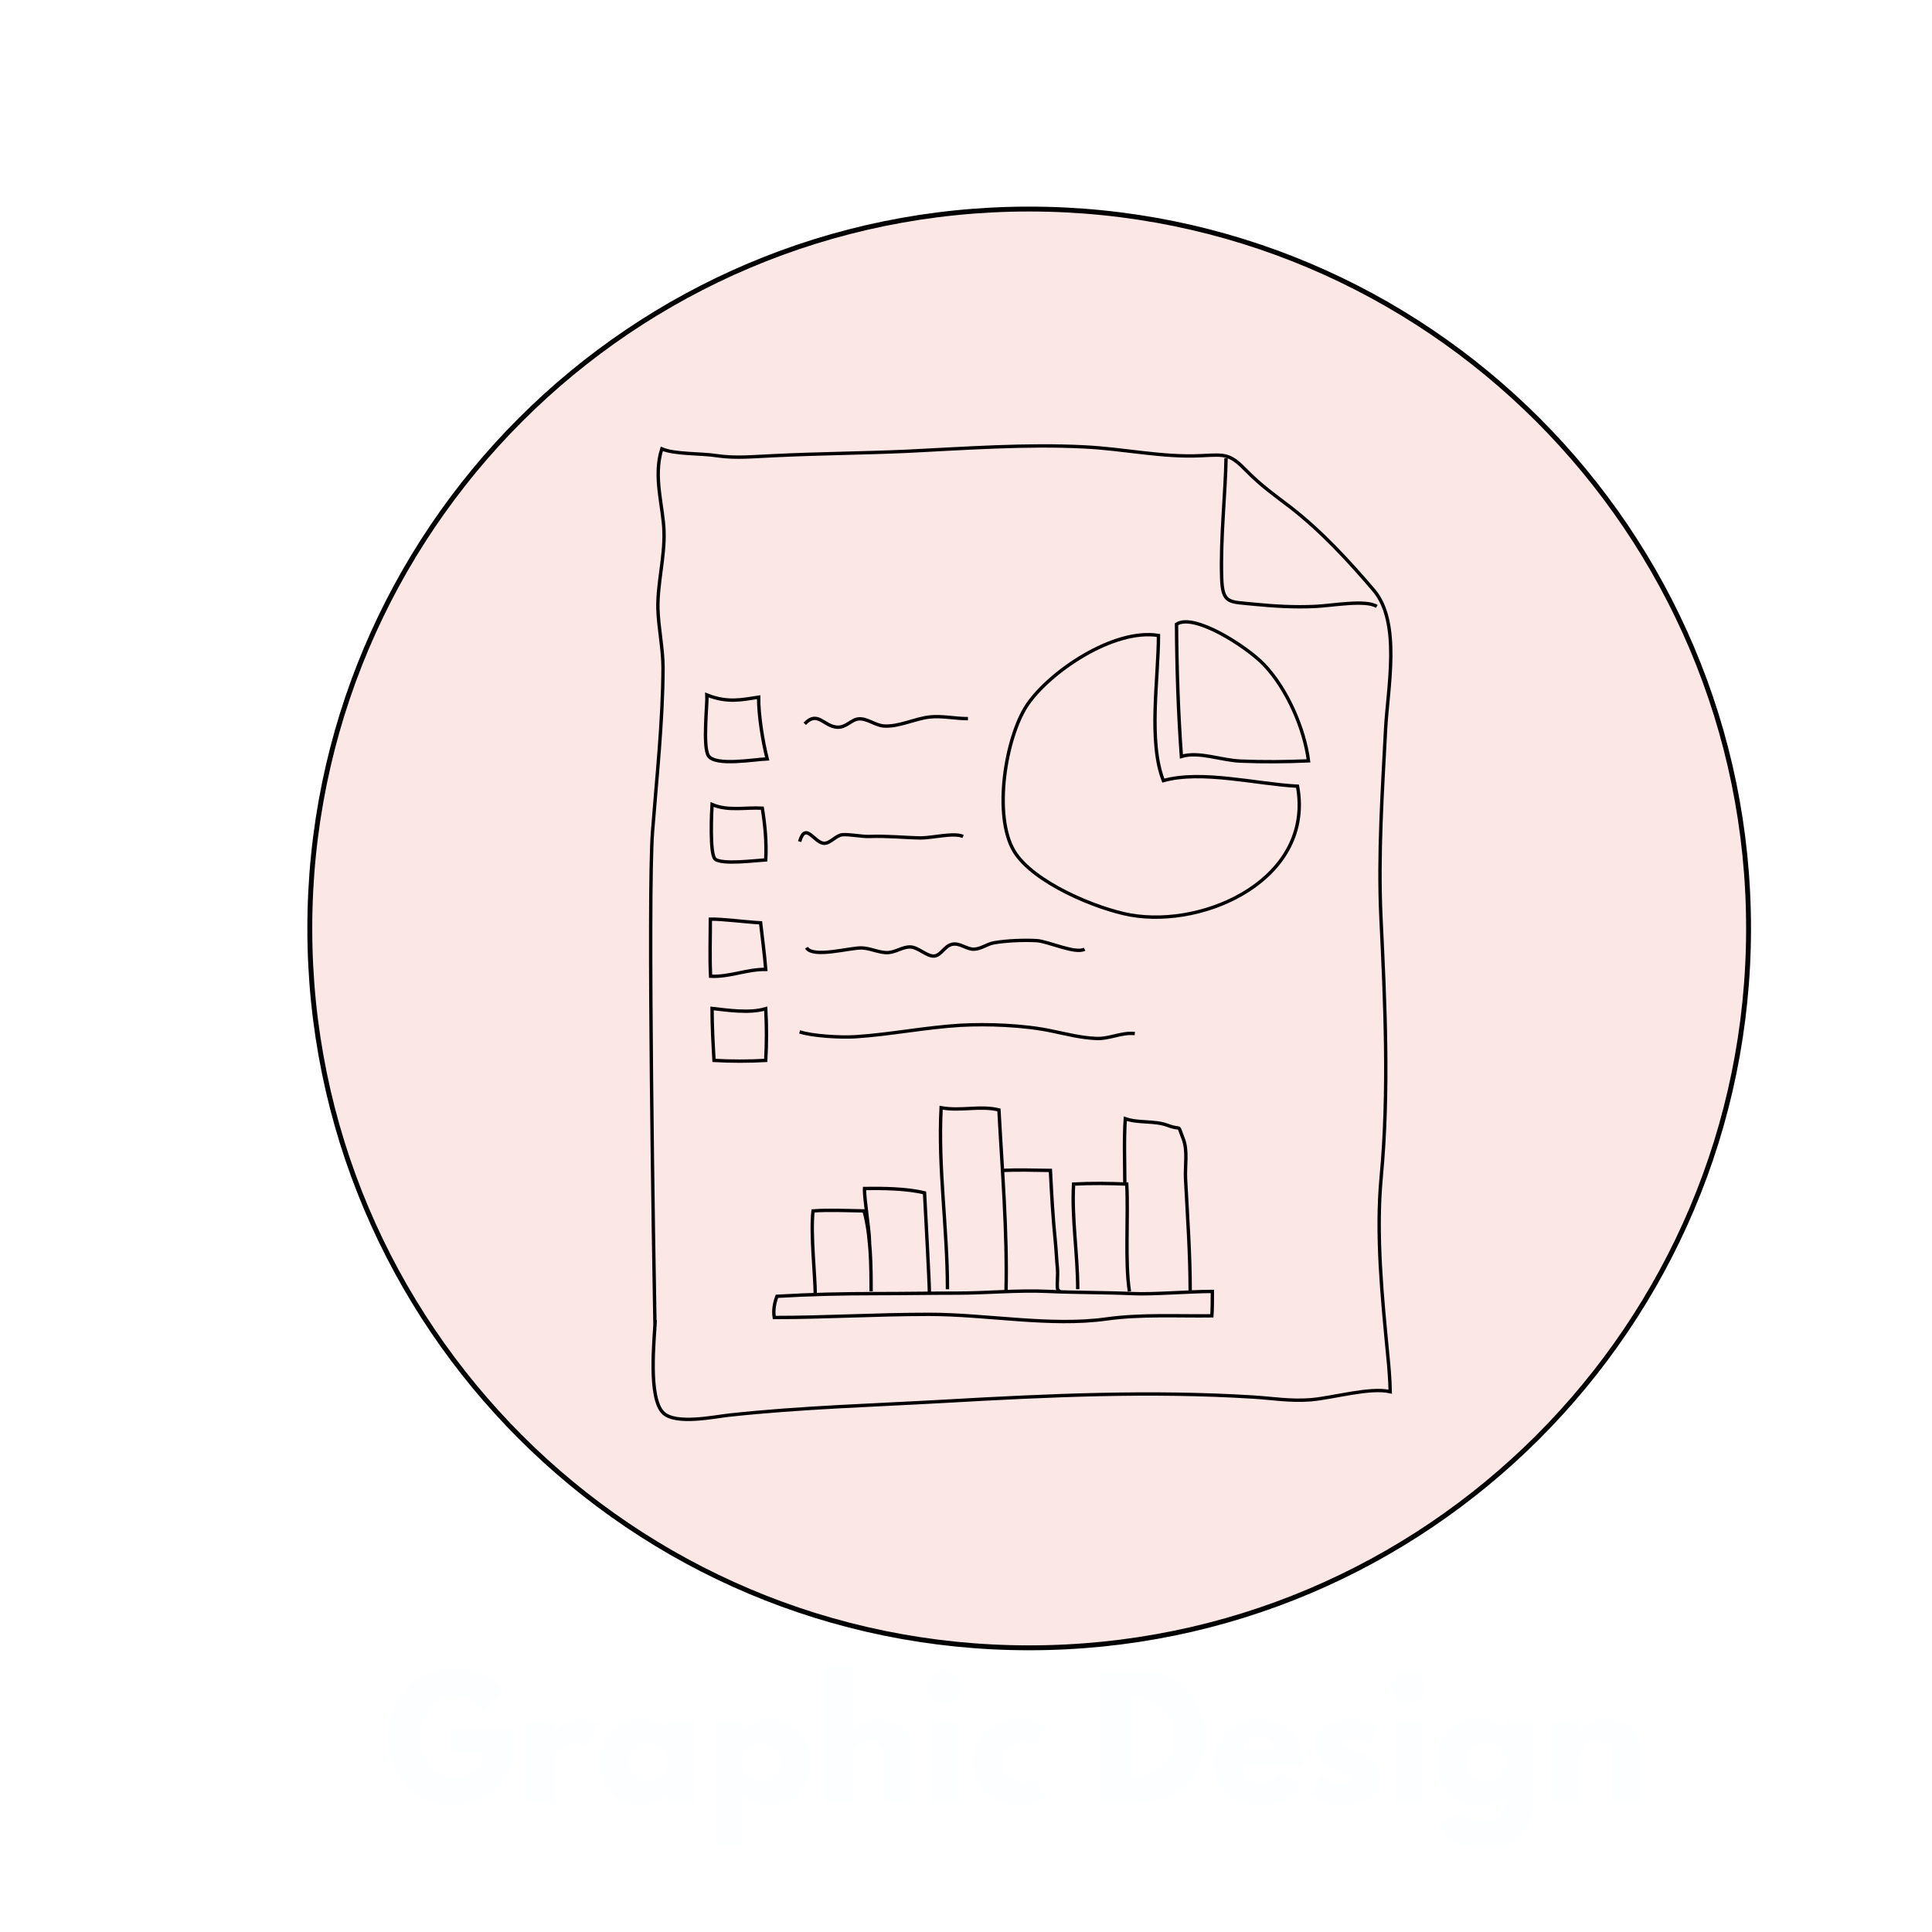
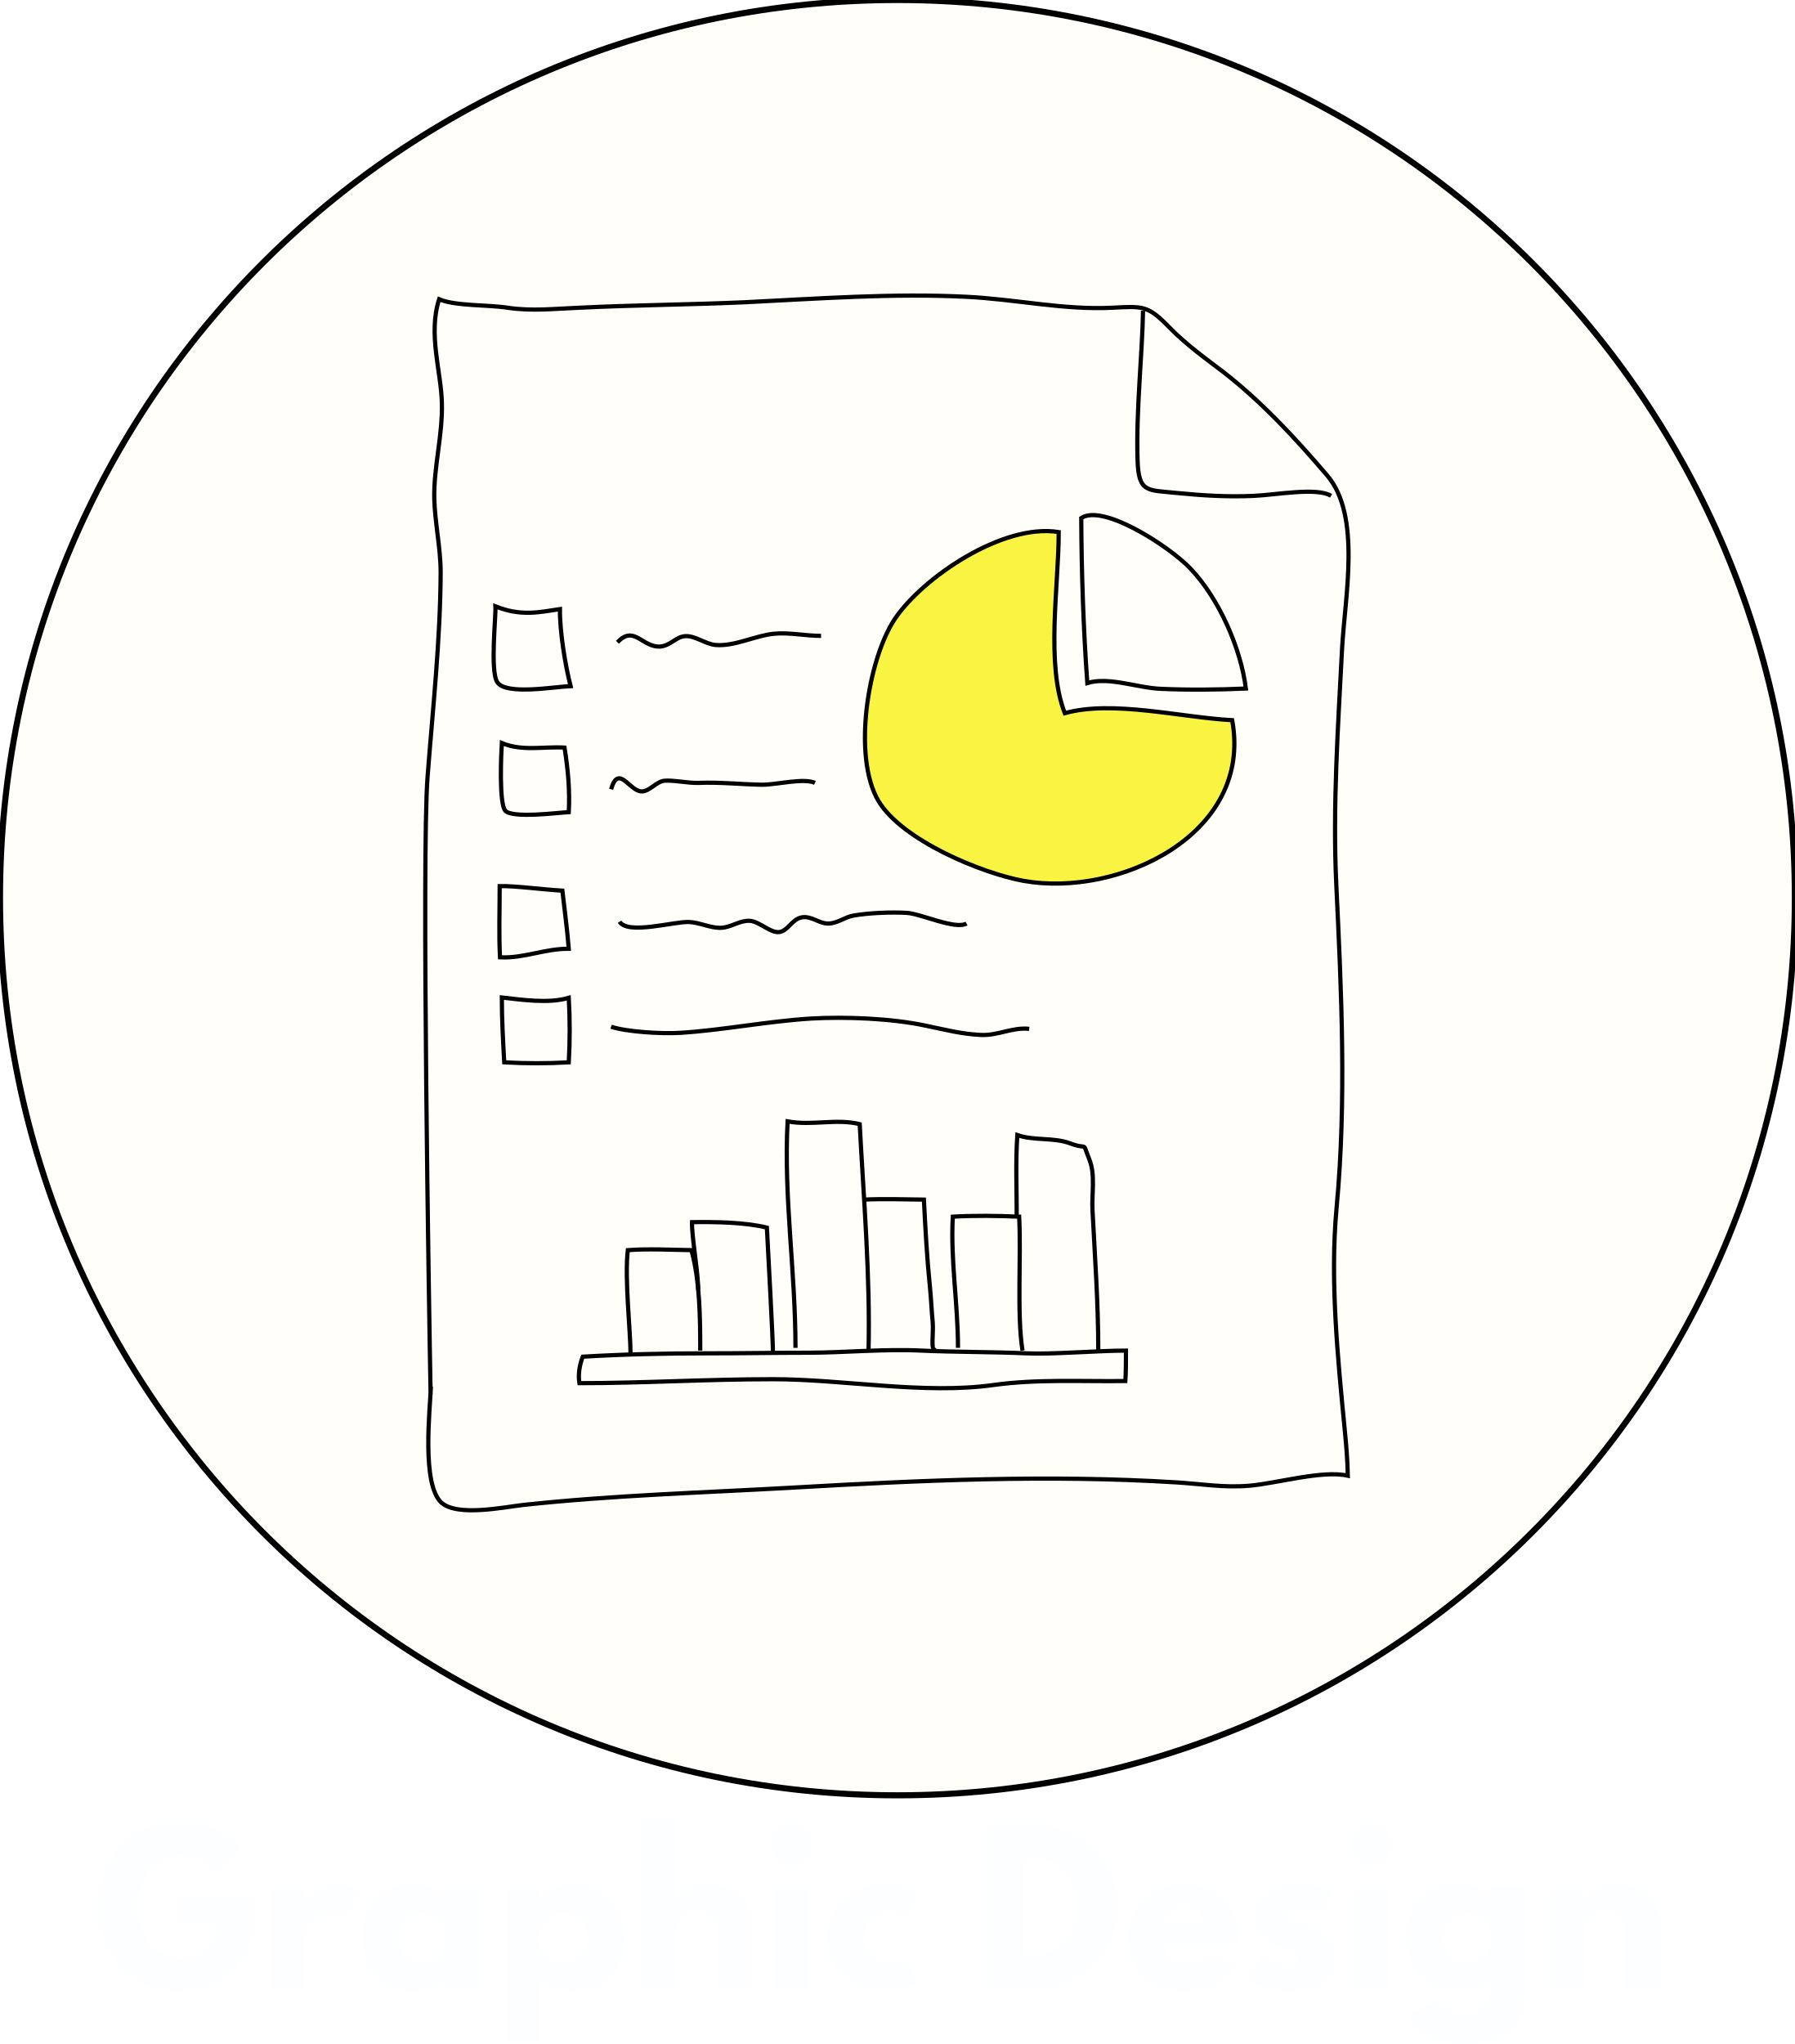
- <svg xmlns="http://www.w3.org/2000/svg" version="1.1" id="Layer_1" x="0px" y="0px" viewBox="0 0 792 792" style="enable-background:new 0 0 792 792;" xml:space="preserve">
+ <svg xmlns="http://www.w3.org/2000/svg" version="1.1" id="Layer_1" x="0px" y="0px" viewBox="0 0 589.8 671.5" style="enable-background:new 0 0 589.8 671.5;" xml:space="preserve">
  <style type="text/css">
- 	.st0{fill:#FBE7E5;stroke:#000000;stroke-width:2;stroke-miterlimit:10;}
+ 	.st0{fill:#FFFEF8;stroke:#000000;stroke-width:2;stroke-miterlimit:10;}
	.st1{fill:none;stroke:#000000;stroke-width:0.742;stroke-miterlimit:10;}
	.st2{fill:none;stroke:#000000;stroke-width:1.381;stroke-miterlimit:10;}
- 	.st3{fill:#FDFEFF;}
+ 	.st3{fill:#F9F441;stroke:#000000;stroke-width:1.381;stroke-miterlimit:10;}
+ 	.st4{fill:#FDFEFF;}
</style>
  <g>
-     <circle class="st0" cx="421.9" cy="380.6" r="294.9" />
-     <path class="st1" d="M411.5,833.5c0.1-1.9-0.1-4.5-0.7-5.9" />
-     <path class="st1" d="M-229.9,1014.1c0,0.5,0,1,0,1.5" />
-     <path class="st2" d="M268.5,543.7c-0.5-26.5-3-177.2-1-202.8c1.7-22.2,4.2-44.8,4.3-67.1c0-8.2-1.9-16.3-2.1-24.4   c-0.2-10.2,2.8-20.9,2.5-31.3c-0.2-10.2-4.6-22.6-0.9-34.1c5.2,2.3,16.4,1.8,22.5,2.8c8,1.2,15.6,0.3,23.5,0   c18.3-0.9,36.3-1,54.4-1.8c24.2-1.2,48.8-3,72.8-1.8c16.4,0.8,32,4.4,47.9,3.6c10.2-0.5,11.7-0.9,18.9,6.5   c5.6,5.7,11.5,9.9,17.8,14.7c12.6,9.8,23.7,21.8,34.1,34c11.2,13.3,5.7,39.8,4.8,57c-1.3,25.2-3.1,51.4-1.9,77.1   c1.7,35.3,3.4,71.2,0.1,106.5c-2.2,23.7,0.4,49.2,2.7,73c0.5,5,0.9,9.8,1,14.9c-8.3-1.9-23.2,2.5-32.4,3.3   c-8.5,0.7-15.7-0.6-23.9-1.1c-42-2.6-83.8-0.7-125.8,1.7c-29.9,1.7-59.1,2.5-88.8,5.7c-6.3,0.7-21.8,4-27-0.8   c-6.5-6.1-3.7-30.5-3.4-38.1" />
-     <path class="st2" d="M502.6,187.8c-0.2,13.8-2.3,32.6-1.8,48.8c0.3,11.2,3.1,10,13.4,11.1c8.1,0.8,16.4,1.3,24.9,0.9   c7-0.3,20.7-2.9,25.3,0" />
-     <path class="st2" d="M334.2,530.7c0-7.8-2-24.9-0.9-34.3c6.7-0.5,14.2-0.1,20.9,0c2.8,10,2.9,22.5,2.9,33" />
-     <path class="st2" d="M356.4,509.4c0.2-4.3-2.2-18.1-2-22.2c7.5-0.1,17.3,0,24.6,1.8c0.4,7.7,2,36.7,2,41.1" />
-     <path class="st2" d="M388.4,528.5c0-25.4-3.9-49.3-2.6-74.4c8.1,1.5,15.9-1,23.7,0.9c1.3,24.4,3.5,50.2,2.9,74.5" />
-     <path class="st2" d="M410.9,479.8c6.2-0.3,12.5-0.1,19.7,0c0.5,9.9,1,19.1,2,28.9c0.4,4,0.5,7.4,0.9,11.5c0.3,3.3-0.8,10.2,0.9,8.3   " />
-     <path class="st2" d="M441.8,528.5c0-14.5-2.5-28.8-1.7-43.1c7.2-0.4,14.6-0.3,21.8,0c0.7,13.3-0.8,32,1.1,44" />
-     <path class="st2" d="M461.1,485.2c0-8.8-0.4-17.8,0.2-26.6c5.4,1.9,11.9,0.7,17.3,2.7c6.3,2.4,3.8-1.1,6.4,5.4c2,5,0.7,11.3,1,16.6   c0.8,15.4,1.9,30.6,1.9,46.1" />
-     <path class="st2" d="M497,529.4c-9.2,0-24.4,1.3-32.7,0.9c-11.4-0.5-23.6-0.4-34.5-0.9c-12.3-0.6-25.6,0.7-37.3,0.7   c-11.7,0-20.8,0.2-33.2,0.2c-13.8,0-27.2,0.3-40.8,1.1c-1,2.6-1.6,5.7-1.1,8.7c21.3,0,41.5-1.3,63.6-1.3c23.3,0,49.6,5.1,72.5,1.9   c14.4-2,29.4-1.1,43.3-1.3C497,536.9,497,530.8,497,529.4z" />
-     <path class="st2" d="M474.9,260.5c0,17.7-4.3,43.4,2,59.5c15.7-4.4,38.1,1.4,55,2.3c6.9,37.6-37.4,58.3-68.5,52.8   c-13.8-2.5-39.9-13.3-47.7-26.2c-8.7-14.6-3.5-46.5,5.3-59.8C430.1,275.5,456.5,257.5,474.9,260.5z" />
-     <path class="st2" d="M482.3,255.9c0.1,18,0.7,36.4,2,54.2c7.1-2.2,16.4,1.6,24.2,1.9c9.2,0.4,18.8,0.3,27.9-0.1   c-1.6-12.9-8.7-29.5-18.3-39.5C511.1,265.1,489.4,251.1,482.3,255.9z" />
-     <path class="st2" d="M289.8,284.9c0.2,3.2-1.8,21.2,0.6,24.9c2.8,4.4,18.8,1.5,24.1,1.3c-1.8-7-3.6-18.2-3.5-25.3   C304.3,286.8,298.3,288.3,289.8,284.9z" />
-     <path class="st2" d="M291.9,329.8c-0.2,3.1-1,20.1,1.2,22.3c2.5,2.5,17.1,0.6,20.8,0.4c0.4-7.4-0.3-14.3-1.4-21.2   C305.6,330.9,298.5,332.6,291.9,329.8z" />
-     <path class="st2" d="M291.2,376.8c0,7.8-0.3,15.7,0.1,23.4c7.8,0.4,14.8-2.9,22.6-2.8c-0.5-6.4-1.4-12.9-2.1-19.1   C304.9,377.9,296.3,376.7,291.2,376.8z" />
-     <path class="st2" d="M291.9,413.4c0,7.2,0.4,14.2,0.8,21.3c6.9,0.4,14.3,0.4,21.2,0c0.4-7,0.4-14.3,0-21.2   C307.3,415.5,298.2,414.1,291.9,413.4z" />
-     <path class="st2" d="M327.8,423c5.1,1.7,16.7,2.4,22.9,2c14.1-0.9,28.4-3.8,43-4.7c11-0.6,26.1-0.1,37.7,2.4   c6.3,1.3,11.5,2.7,17.9,3c5.5,0.3,10.4-2.6,15.9-2" />
-     <path class="st2" d="M330.6,388.5c2.7,4.4,17.9-0.1,22.7,0.1c3.6,0.1,7.2,2.1,10.8,1.9c3.2-0.2,5.9-2.4,9.1-2.3   c3.3,0.1,6.9,4.1,9.9,3.7c2.8-0.4,4.1-4.1,7.2-4.8c3.3-0.7,6,2.2,9.1,2c2.8-0.1,5.2-2.1,8-2.6c5-0.9,12.4-1.2,17.6-0.9   c4.7,0.3,15.9,5.6,19.6,3.5" />
-     <path class="st2" d="M327.8,345c2.5-8.5,6,0.7,10.1,0.7c2.5,0,4.8-3.2,7.3-3.5c2.9-0.3,7.9,0.8,11.2,0.7c7.1-0.3,14.4,0.5,21.1,0.6   c4.7,0,13.6-2.3,17.3-0.6" />
-     <path class="st2" d="M329.9,296.7c5.2-5.5,7.7,0.9,13.1,1.4c3.9,0.3,5.8-3.1,9-3.4c3.4-0.3,6.7,2.6,10.2,2.9   c6.2,0.5,13-3.1,19.1-3.7c4.9-0.5,10.4,0.7,15.5,0.7" />
+     <circle class="st0" cx="294.9" cy="294.9" r="294.9" />
+     <path class="st1" d="M284.5,747.8c0.1-1.9-0.1-4.5-0.7-5.9" />
+     <path class="st1" d="M-356.9,928.4c0,0.5,0,1,0,1.5" />
+     <path class="st2" d="M141.5,458c-0.5-26.5-3-177.2-1-202.8c1.7-22.2,4.2-44.8,4.3-67.1c0-8.2-1.9-16.3-2.1-24.4   c-0.2-10.2,2.8-20.9,2.5-31.3c-0.2-10.2-4.6-22.6-0.9-34.1c5.2,2.3,16.4,1.8,22.5,2.8c8,1.2,15.6,0.3,23.5,0   c18.3-0.9,36.3-1,54.4-1.8c24.2-1.2,48.8-3,72.8-1.8c16.4,0.8,32,4.4,47.9,3.6c10.2-0.5,11.7-0.9,18.9,6.5   c5.6,5.7,11.5,9.9,17.8,14.7c12.6,9.8,23.7,21.8,34.1,34c11.2,13.3,5.7,39.8,4.8,57c-1.3,25.2-3.1,51.4-1.9,77.1   c1.7,35.3,3.4,71.2,0.1,106.5c-2.2,23.7,0.4,49.2,2.7,73c0.5,5,0.9,9.8,1,14.9c-8.3-1.9-23.2,2.5-32.4,3.3   c-8.5,0.7-15.7-0.6-23.9-1.1c-42-2.6-83.8-0.7-125.8,1.7c-29.9,1.7-59.1,2.5-88.8,5.7c-6.3,0.7-21.8,4-27-0.8   c-6.5-6.1-3.7-30.5-3.4-38.1" />
+     <path class="st2" d="M375.6,102.1c-0.2,13.8-2.3,32.6-1.8,48.8c0.3,11.2,3.1,10,13.4,11.1c8.1,0.8,16.4,1.3,24.9,0.9   c7-0.3,20.7-2.9,25.3,0" />
+     <path class="st2" d="M207.2,445c0-7.8-2-24.9-0.9-34.3c6.7-0.5,14.2-0.1,20.9,0c2.8,10,2.9,22.5,2.9,33" />
+     <path class="st2" d="M229.4,423.7c0.2-4.3-2.2-18.1-2-22.2c7.5-0.1,17.3,0,24.6,1.8c0.4,7.7,2,36.7,2,41.1" />
+     <path class="st2" d="M261.4,442.8c0-25.4-3.9-49.3-2.6-74.4c8.1,1.5,15.9-1,23.7,0.9c1.3,24.4,3.5,50.2,2.9,74.5" />
+     <path class="st2" d="M283.9,394.1c6.2-0.3,12.5-0.1,19.7,0c0.5,9.9,1,19.1,2,28.9c0.4,4,0.5,7.4,0.9,11.5c0.3,3.3-0.8,10.2,0.9,8.3   " />
+     <path class="st2" d="M314.8,442.8c0-14.5-2.5-28.8-1.7-43.1c7.2-0.4,14.6-0.3,21.8,0c0.7,13.3-0.8,32,1.1,44" />
+     <path class="st2" d="M334.1,399.5c0-8.8-0.4-17.8,0.2-26.6c5.4,1.9,11.9,0.7,17.3,2.7c6.3,2.4,3.8-1.1,6.4,5.4c2,5,0.7,11.3,1,16.6   c0.8,15.4,1.9,30.6,1.9,46.1" />
+     <path class="st2" d="M370,443.7c-9.2,0-24.4,1.3-32.7,0.9c-11.4-0.5-23.6-0.4-34.5-0.9c-12.3-0.6-25.6,0.7-37.3,0.7   c-11.7,0-20.8,0.2-33.2,0.2c-13.8,0-27.2,0.3-40.8,1.1c-1,2.6-1.6,5.7-1.1,8.7c21.3,0,41.5-1.3,63.6-1.3c23.3,0,49.6,5.1,72.5,1.9   c14.4-2,29.4-1.1,43.3-1.3C370,451.2,370,445.1,370,443.7z" />
+     <path class="st3" d="M347.9,174.8c0,17.7-4.3,43.4,2,59.5c15.7-4.4,38.1,1.4,55,2.3c6.9,37.6-37.4,58.3-68.5,52.8   c-13.8-2.5-39.9-13.3-47.7-26.2c-8.7-14.6-3.5-46.5,5.3-59.8C303.1,189.8,329.5,171.8,347.9,174.8z" />
+     <path class="st2" d="M355.3,170.2c0.1,18,0.7,36.4,2,54.2c7.1-2.2,16.4,1.6,24.2,1.9c9.2,0.4,18.8,0.3,27.9-0.1   c-1.6-12.9-8.7-29.5-18.3-39.5C384.1,179.4,362.4,165.4,355.3,170.2z" />
+     <path class="st2" d="M162.8,199.2c0.2,3.2-1.8,21.2,0.6,24.9c2.8,4.4,18.8,1.5,24.1,1.3c-1.8-7-3.6-18.2-3.5-25.3   C177.3,201.1,171.3,202.6,162.8,199.2z" />
+     <path class="st2" d="M164.9,244.1c-0.2,3.1-1,20.1,1.2,22.3c2.5,2.5,17.1,0.6,20.8,0.4c0.4-7.4-0.3-14.3-1.4-21.2   C178.6,245.2,171.5,246.9,164.9,244.1z" />
+     <path class="st2" d="M164.2,291.1c0,7.8-0.3,15.7,0.1,23.4c7.8,0.4,14.8-2.9,22.6-2.8c-0.5-6.4-1.4-12.9-2.1-19.1   C177.9,292.2,169.3,291,164.2,291.1z" />
+     <path class="st2" d="M164.9,327.7c0,7.2,0.4,14.2,0.8,21.3c6.9,0.4,14.3,0.4,21.2,0c0.4-7,0.4-14.3,0-21.2   C180.3,329.8,171.2,328.4,164.9,327.7z" />
+     <path class="st2" d="M200.8,337.3c5.1,1.7,16.7,2.4,22.9,2c14.1-0.9,28.4-3.8,43-4.7c11-0.6,26.1-0.1,37.7,2.4   c6.3,1.3,11.5,2.7,17.9,3c5.5,0.3,10.4-2.6,15.9-2" />
+     <path class="st2" d="M203.6,302.8c2.7,4.4,17.9-0.1,22.7,0.1c3.6,0.1,7.2,2.1,10.8,1.9c3.2-0.2,5.9-2.4,9.1-2.3   c3.3,0.1,6.9,4.1,9.9,3.7c2.8-0.4,4.1-4.1,7.2-4.8c3.3-0.7,6,2.2,9.1,2c2.8-0.1,5.2-2.1,8-2.6c5-0.9,12.4-1.2,17.6-0.9   c4.7,0.3,15.9,5.6,19.6,3.5" />
+     <path class="st2" d="M200.8,259.3c2.5-8.5,6,0.7,10.1,0.7c2.5,0,4.8-3.2,7.3-3.5c2.9-0.3,7.9,0.8,11.2,0.7   c7.1-0.3,14.4,0.5,21.1,0.6c4.7,0,13.6-2.3,17.3-0.6" />
+     <path class="st2" d="M202.9,211c5.2-5.5,7.7,0.9,13.1,1.4c3.9,0.3,5.8-3.1,9-3.4c3.4-0.3,6.7,2.6,10.2,2.9c6.2,0.5,13-3.1,19.1-3.7   c4.9-0.5,10.4,0.7,15.5,0.7" />
    <g>
-       <path class="st3" d="M210.4,720.6c-3,13.7-14.4,19.6-25,19.6c-14.6,0-26.4-12.6-26.4-28.1c0-15.6,11.2-28.1,26.4-28.1    c9.5,0,16.2,3.5,20.9,9.3l-8.1,8.9c-3.2-5.1-7.3-7-12.1-7c-7.6,0-13.8,7.6-13.8,17c0,9.2,6.2,16.7,13.8,16.7    c5.9,0,11.8-3.8,11.8-10.4h-12.5v-9.5h25V720.6z" />
-       <path class="st3" d="M215.8,705.5h11.6v4.9h0.1c0,0,3.7-5.8,10.3-5.8c4.3,0,7.4,2.1,7.4,2.1l-4.9,9.9c0,0-2.2-1.8-6-1.8    c-6,0-6.9,6-6.9,6.8v17.7h-11.6V705.5z" />
-       <path class="st3" d="M262.4,704.5c4.5,0,8.3,1.5,11,4.2v-3.2H285v33.7h-11.5v-3.8h-0.1c-2.5,2.8-6.4,4.8-11,4.8    c-9.9,0-16.8-8-16.8-17.8S252.5,704.5,262.4,704.5z M265.8,730.3c4.5,0,7.8-3.3,7.8-7.9c0-4.7-3.5-8-7.8-8c-4.4,0-7.9,3.3-7.9,8    C258,727,261.1,730.3,265.8,730.3z" />
-       <path class="st3" d="M315.6,740.2c-4.5,0-8.3-1.5-11-4.2v20.3h-11.6v-50.8h11.5v3.8h0.1c2.5-2.8,6.4-4.8,11-4.8    c9.9,0,16.8,8,16.8,17.8C332.4,732.2,325.5,740.2,315.6,740.2z M312.1,714.5c-4.5,0-7.8,3.3-7.8,7.9c0,4.7,3.5,8,7.8,8    c4.4,0,7.9-3.3,7.9-8C320,717.7,316.8,714.5,312.1,714.5z" />
-       <path class="st3" d="M337.8,682.7h11.6v26.4h0.1c2.6-2.6,6-4.5,9.7-4.5c6.2,0,14.8,3.1,14.8,12.5v22.2h-11.6v-19.1    c0-3.4-2.3-6.6-6-6.6c-3.5,0-6.9,3.2-6.9,6.6v19.1h-11.6V682.7z" />
-       <path class="st3" d="M394.1,691.6c0,3.8-3.1,6.9-6.9,6.9c-3.8,0-6.9-3.1-6.9-6.9s3.1-6.9,6.9-6.9    C391,684.7,394.1,687.8,394.1,691.6z M381.3,739.2h11.6v-33.7h-11.6V739.2z" />
-       <path class="st3" d="M411,722.3c0,4.7,3.6,8.3,8,8.3c3.5,0,5.7-1.6,5.7-1.6l3.9,8.1c0,0-3.8,3-11.3,3c-9.7,0-18.7-7.9-18.7-17.7    c0-9.9,8.9-17.9,18.7-17.9c7.5,0,11.3,3.2,11.3,3.2l-3.9,8c0,0-2.2-1.6-5.7-1.6C414.6,714.1,411,717.7,411,722.3z" />
-       <path class="st3" d="M467,685c14.9,0,27.3,11.3,27.3,27.1c0,15.8-12.4,27.1-27.3,27.1h-15.7V685H467z M465.6,728.2    c9.1,0,15.4-7,15.4-16c0-9.1-6.2-16.1-15.4-16.1h-1.9v32.1H465.6z" />
-       <path class="st3" d="M509.5,724c0,5.2,4.3,7,7.3,7c3.7,0,5.4-0.7,8.2-3.7l8.4,4.2c-3.8,6.4-10,8.8-17.5,8.8    c-10.2,0-18.5-8-18.5-17.8c0-9.9,8.3-17.9,18.5-17.9c10.3,0,18.1,6,18.1,17.9c0,0.5,0,1.2-0.1,1.6H509.5z M522.6,717.5    c-0.5-3.5-3-5.5-6.4-5.5c-4,0-6.2,2.4-6.4,5.5H522.6z" />
-       <path class="st3" d="M565.1,707.2l-3.8,7.6c0,0-3.9-2.1-7.5-2.1c-2.6,0-3.6,0.5-3.6,2c0,1.8,2.4,2.3,5.3,3.2    c4.5,1.4,10.3,3.9,10.3,10.8c0,9.9-9.1,11.5-16,11.5c-8.1,0-13-4.5-13-4.5l4.7-8c0,0,4.6,3.9,8.3,3.9c1.6,0,3.6-0.2,3.6-2.4    c0-2.4-3.7-2.6-7.5-4.6c-3.4-1.8-6.8-4.1-6.8-9.2c0-6.9,5.8-10.8,14.7-10.8C560.3,704.5,565.1,707.2,565.1,707.2z" />
-       <path class="st3" d="M584.4,691.6c0,3.8-3.1,6.9-6.9,6.9s-6.9-3.1-6.9-6.9s3.1-6.9,6.9-6.9S584.4,687.8,584.4,691.6z M571.5,739.2    h11.6v-33.7h-11.6V739.2z" />
-       <path class="st3" d="M599.4,742.8c1.2,2,4.1,4.3,9.1,4.3c3.2,0,8.2-1.9,8.2-7.9v-2.5c-2.5,2.8-6.4,3.4-11,3.4    c-9.9,0-16.8-8-16.8-17.8s6.9-17.9,16.8-17.9c4.5,0,8.1,1.4,10.8,4h0.2v-3h11.6v34.6c0,11.3-8.3,17.2-19.8,17.2    c-7,0-15.1-1.6-18.7-9.8L599.4,742.8z M609.2,730.3c4.5,0,7.8-3.3,7.8-7.9c0-4.7-3.5-8-7.8-8c-4.4,0-7.9,3.3-7.9,8    C601.3,727,604.4,730.3,609.2,730.3z" />
-       <path class="st3" d="M636.2,705.5h11.6v3.5h0.1c2.6-2.6,6-4.5,9.7-4.5c6.2,0,14.8,3.1,14.8,12.5v22.2h-11.6v-19.1    c0-3.4-2.3-6.6-6-6.6c-3.5,0-6.9,3.2-6.9,6.6v19.1h-11.6V705.5z" />
+       <path class="st4" d="M83.4,634.9c-3,13.7-14.4,19.6-25,19.6c-14.6,0-26.4-12.6-26.4-28.1c0-15.6,11.2-28.1,26.4-28.1    c9.5,0,16.2,3.5,20.9,9.3l-8.1,8.9c-3.2-5.1-7.3-7-12.1-7c-7.6,0-13.8,7.6-13.8,17c0,9.2,6.2,16.7,13.8,16.7    c5.9,0,11.8-3.8,11.8-10.4H58.4v-9.5h25V634.9L83.4,634.9z" />
+       <path class="st4" d="M88.8,619.8h11.6v4.9h0.1c0,0,3.7-5.8,10.3-5.8c4.3,0,7.4,2.1,7.4,2.1l-4.9,9.9c0,0-2.2-1.8-6-1.8    c-6,0-6.9,6-6.9,6.8v17.7H88.8V619.8L88.8,619.8z" />
+       <path class="st4" d="M135.4,618.8c4.5,0,8.3,1.5,11,4.2v-3.2H158v33.7h-11.5v-3.8h-0.1c-2.5,2.8-6.4,4.8-11,4.8    c-9.9,0-16.8-8-16.8-17.8S125.5,618.8,135.4,618.8z M138.8,644.6c4.5,0,7.8-3.3,7.8-7.9c0-4.7-3.5-8-7.8-8c-4.4,0-7.9,3.3-7.9,8    C131,641.3,134.1,644.6,138.8,644.6z" />
+       <path class="st4" d="M188.6,654.5c-4.5,0-8.3-1.5-11-4.2v20.3H166v-50.8h11.5v3.8h0.1c2.5-2.8,6.4-4.8,11-4.8    c9.9,0,16.8,8,16.8,17.8C205.4,646.5,198.5,654.5,188.6,654.5z M185.1,628.8c-4.5,0-7.8,3.3-7.8,7.9c0,4.7,3.5,8,7.8,8    c4.4,0,7.9-3.3,7.9-8S189.8,628.8,185.1,628.8z" />
+       <path class="st4" d="M210.8,597h11.6v26.4h0.1c2.6-2.6,6-4.5,9.7-4.5c6.2,0,14.8,3.1,14.8,12.5v22.2h-11.6v-19.1    c0-3.4-2.3-6.6-6-6.6c-3.5,0-6.9,3.2-6.9,6.6v19.1h-11.6V597H210.8z" />
+       <path class="st4" d="M267.1,605.9c0,3.8-3.1,6.9-6.9,6.9s-6.9-3.1-6.9-6.9s3.1-6.9,6.9-6.9S267.1,602.1,267.1,605.9z M254.3,653.5    h11.6v-33.7h-11.6L254.3,653.5L254.3,653.5z" />
+       <path class="st4" d="M284,636.6c0,4.7,3.6,8.3,8,8.3c3.5,0,5.7-1.6,5.7-1.6l3.9,8.1c0,0-3.8,3-11.3,3c-9.7,0-18.7-7.9-18.7-17.7    c0-9.9,8.9-17.9,18.7-17.9c7.5,0,11.3,3.2,11.3,3.2l-3.9,8c0,0-2.2-1.6-5.7-1.6C287.6,628.4,284,632,284,636.6z" />
+       <path class="st4" d="M340,599.3c14.9,0,27.3,11.3,27.3,27.1s-12.4,27.1-27.3,27.1h-15.7v-54.2L340,599.3L340,599.3z M338.6,642.5    c9.1,0,15.4-7,15.4-16c0-9.1-6.2-16.1-15.4-16.1h-1.9v32.1H338.6z" />
+       <path class="st4" d="M382.5,638.3c0,5.2,4.3,7,7.3,7c3.7,0,5.4-0.7,8.2-3.7l8.4,4.2c-3.8,6.4-10,8.8-17.5,8.8    c-10.2,0-18.5-8-18.5-17.8c0-9.9,8.3-17.9,18.5-17.9c10.3,0,18.1,6,18.1,17.9c0,0.5,0,1.2-0.1,1.6L382.5,638.3L382.5,638.3z     M395.6,631.8c-0.5-3.5-3-5.5-6.4-5.5c-4,0-6.2,2.4-6.4,5.5H395.6z" />
+       <path class="st4" d="M438.1,621.5l-3.8,7.6c0,0-3.9-2.1-7.5-2.1c-2.6,0-3.6,0.5-3.6,2c0,1.8,2.4,2.3,5.3,3.2    c4.5,1.4,10.3,3.9,10.3,10.8c0,9.9-9.1,11.5-16,11.5c-8.1,0-13-4.5-13-4.5l4.7-8c0,0,4.6,3.9,8.3,3.9c1.6,0,3.6-0.2,3.6-2.4    c0-2.4-3.7-2.6-7.5-4.6c-3.4-1.8-6.8-4.1-6.8-9.2c0-6.9,5.8-10.8,14.7-10.8C433.3,618.8,438.1,621.5,438.1,621.5z" />
+       <path class="st4" d="M457.4,605.9c0,3.8-3.1,6.9-6.9,6.9s-6.9-3.1-6.9-6.9s3.1-6.9,6.9-6.9S457.4,602.1,457.4,605.9z M444.5,653.5    h11.6v-33.7h-11.6V653.5z" />
+       <path class="st4" d="M472.4,657.1c1.2,2,4.1,4.3,9.1,4.3c3.2,0,8.2-1.9,8.2-7.9V651c-2.5,2.8-6.4,3.4-11,3.4    c-9.9,0-16.8-8-16.8-17.8s6.9-17.9,16.8-17.9c4.5,0,8.1,1.4,10.8,4h0.2v-3h11.6v34.6c0,11.3-8.3,17.2-19.8,17.2    c-7,0-15.1-1.6-18.7-9.8L472.4,657.1z M482.2,644.6c4.5,0,7.8-3.3,7.8-7.9c0-4.7-3.5-8-7.8-8c-4.4,0-7.9,3.3-7.9,8    C474.3,641.3,477.4,644.6,482.2,644.6z" />
+       <path class="st4" d="M509.2,619.8h11.6v3.5h0.1c2.6-2.6,6-4.5,9.7-4.5c6.2,0,14.8,3.1,14.8,12.5v22.2h-11.6v-19.1    c0-3.4-2.3-6.6-6-6.6c-3.5,0-6.9,3.2-6.9,6.6v19.1h-11.6L509.2,619.8L509.2,619.8z" />
    </g>
  </g>
</svg>
